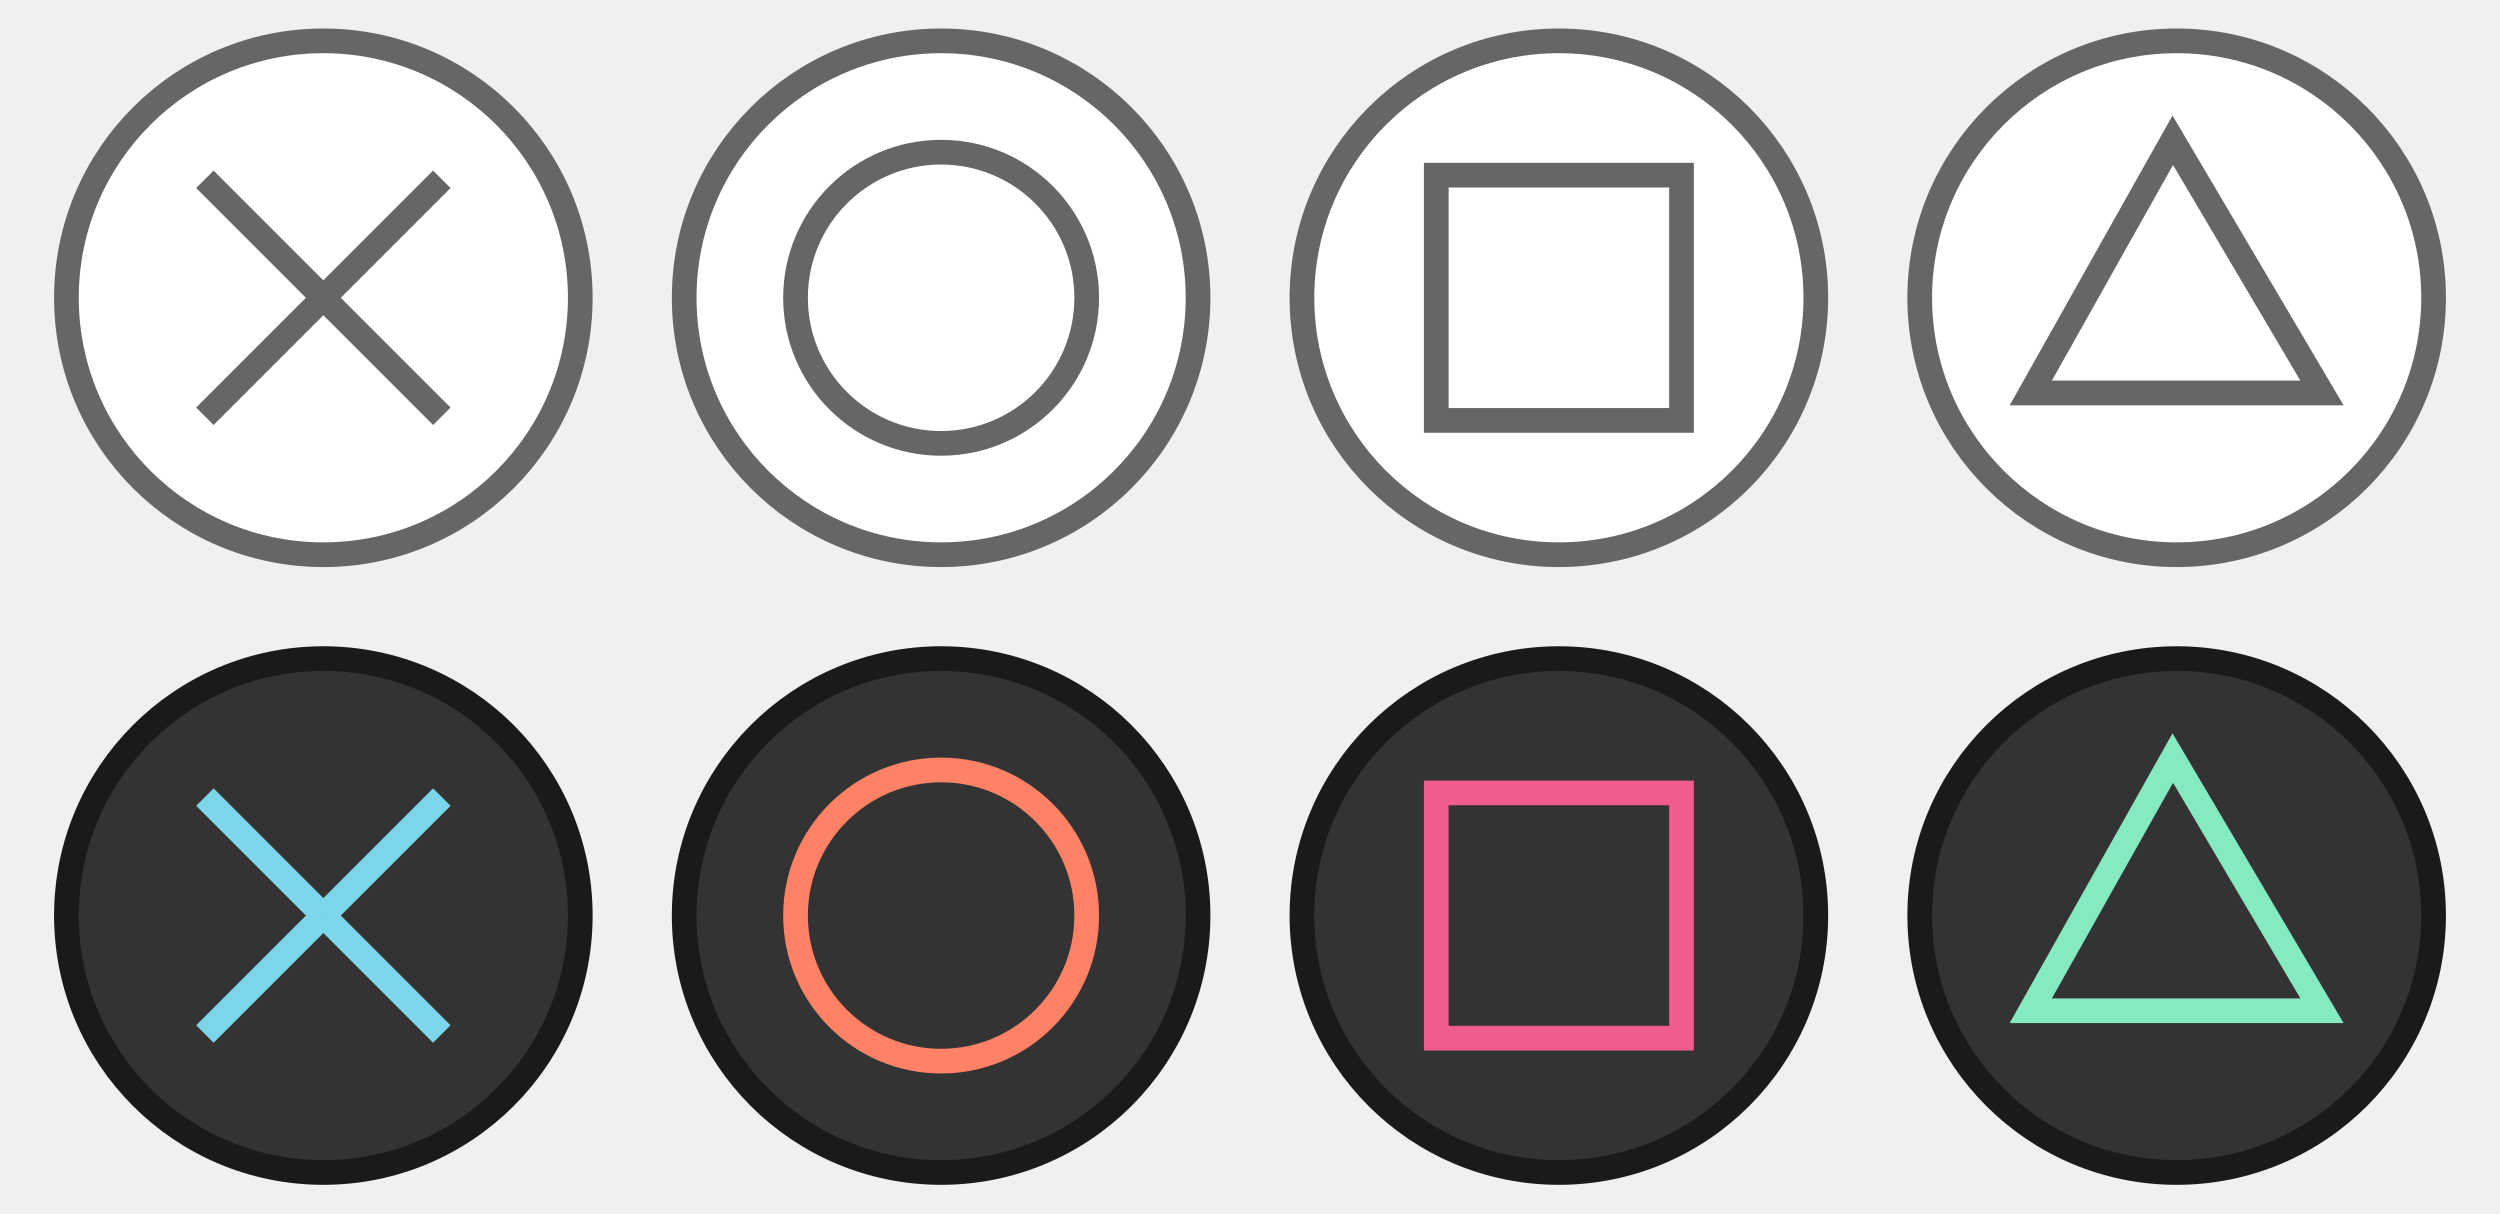
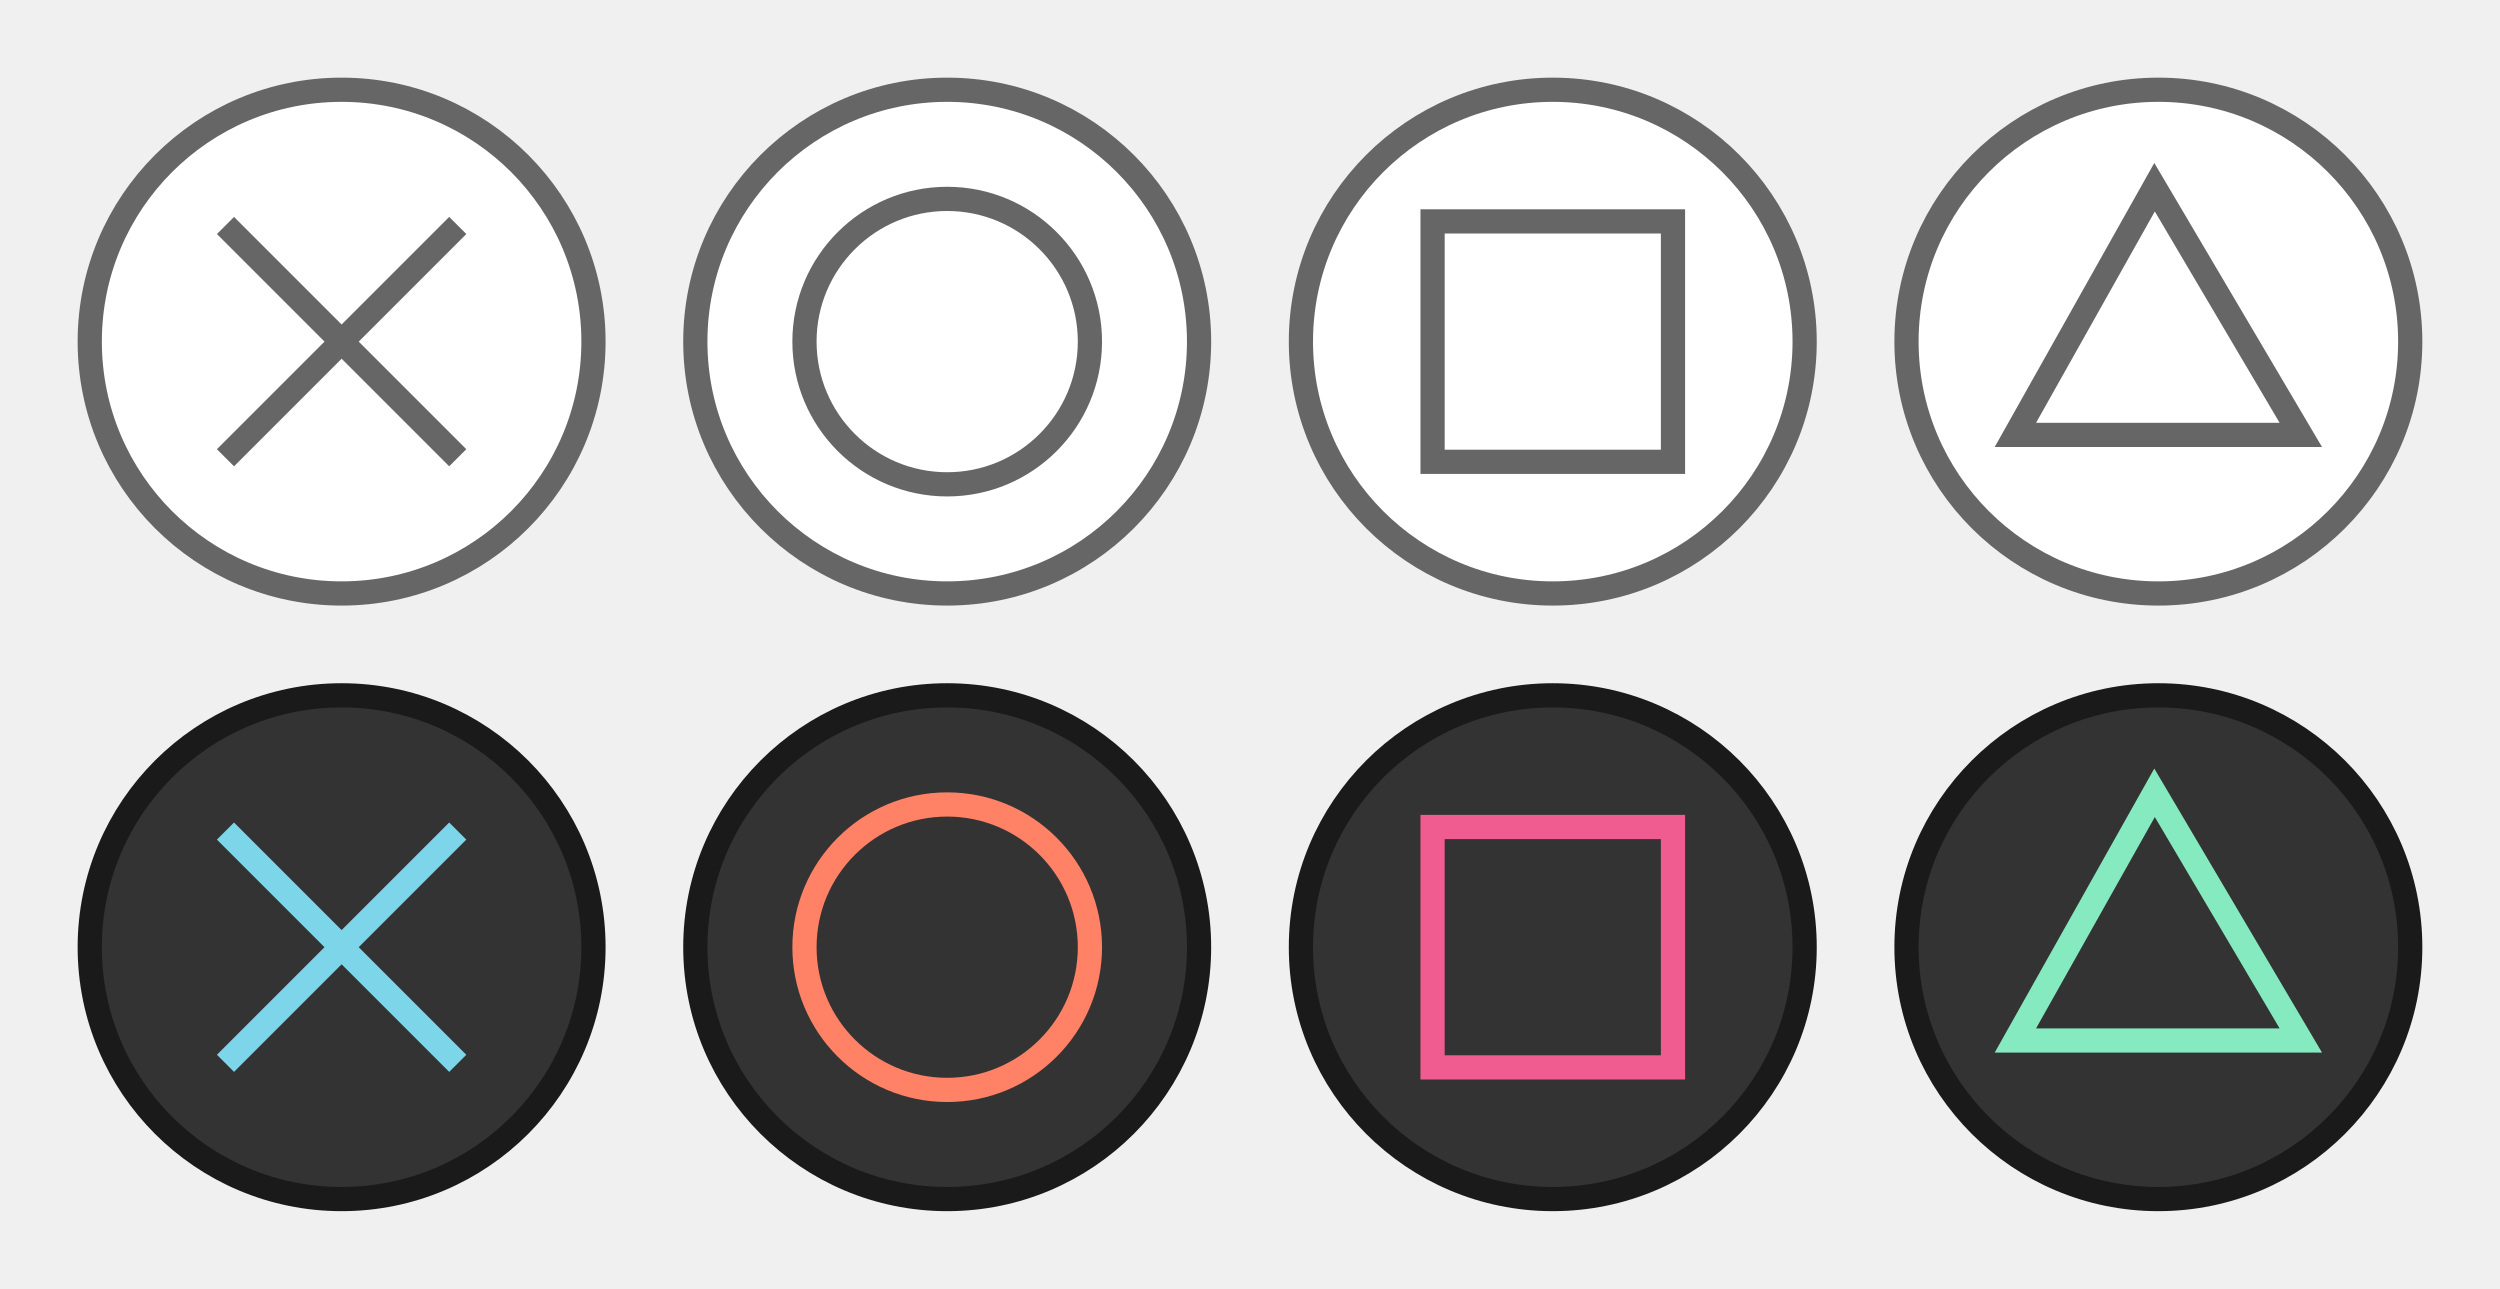
- <svg xmlns="http://www.w3.org/2000/svg" width="1193" height="579" viewBox="0 0 1193 579" fill="none">
+ <svg xmlns="http://www.w3.org/2000/svg" width="1217" height="627" viewBox="0 0 1217 627" fill="none">
  <g clip-path="url(#clip0_1_200)">
-     <path d="M1038.7 559.507C1106.41 559.507 1161.31 504.613 1161.31 436.899C1161.31 369.185 1106.41 314.291 1038.7 314.291C970.983 314.291 916.09 369.185 916.09 436.899C916.09 504.613 970.983 559.507 1038.7 559.507Z" fill="#333333" stroke="#1A1A1A" stroke-width="11.786" />
-     <path d="M1036.85 361.736L969.093 482.318H1108.05L1036.85 361.736Z" stroke="#86EAC1" stroke-width="11.786" />
-     <path d="M743.899 559.507C811.613 559.507 866.507 504.613 866.507 436.899C866.507 369.185 811.613 314.291 743.899 314.291C676.185 314.291 621.291 369.185 621.291 436.899C621.291 504.613 676.185 559.507 743.899 559.507Z" fill="#333333" stroke="#1A1A1A" stroke-width="11.786" />
-     <path d="M802.415 378.384H685.383V495.415H802.415V378.384Z" stroke="#F05B90" stroke-width="11.786" />
-     <path d="M449.101 559.507C516.815 559.507 571.709 504.613 571.709 436.899C571.709 369.185 516.815 314.291 449.101 314.291C381.386 314.291 326.493 369.185 326.493 436.899C326.493 504.613 381.386 559.507 449.101 559.507Z" fill="#333333" stroke="#1A1A1A" stroke-width="11.786" />
-     <path d="M449.101 506.377C487.473 506.377 518.579 475.271 518.579 436.899C518.579 398.528 487.473 367.421 449.101 367.421C410.729 367.421 379.623 398.528 379.623 436.899C379.623 475.271 410.729 506.377 449.101 506.377Z" stroke="#FF8266" stroke-width="11.786" />
-     <path d="M154.303 559.507C222.017 559.507 276.91 504.613 276.91 436.899C276.91 369.185 222.017 314.291 154.303 314.291C86.588 314.291 31.695 369.185 31.695 436.899C31.695 504.613 86.588 559.507 154.303 559.507Z" fill="#333333" stroke="#1A1A1A" stroke-width="11.786" />
-     <path d="M154.302 436.899L210.839 493.436" stroke="#7CD5E8" stroke-width="11.786" stroke-linejoin="bevel" />
-     <path d="M154.303 436.899L97.766 493.436" stroke="#7CD5E8" stroke-width="11.786" stroke-linejoin="bevel" />
-     <path d="M154.302 436.899L210.839 380.362" stroke="#7CD5E8" stroke-width="11.786" stroke-linejoin="bevel" />
-     <path d="M154.303 436.899L97.766 380.362" stroke="#7CD5E8" stroke-width="11.786" stroke-linejoin="bevel" />
-     <path d="M1038.7 264.709C1106.41 264.709 1161.31 209.815 1161.31 142.101C1161.31 74.386 1106.41 19.493 1038.7 19.493C970.983 19.493 916.09 74.386 916.09 142.101C916.09 209.815 970.983 264.709 1038.7 264.709Z" fill="white" stroke="#666666" stroke-width="11.786" />
-     <path d="M1036.85 66.938L969.093 187.52H1108.05L1036.85 66.938Z" stroke="#666666" stroke-width="11.786" />
-     <path d="M743.899 264.709C811.613 264.709 866.507 209.815 866.507 142.101C866.507 74.386 811.613 19.493 743.899 19.493C676.185 19.493 621.291 74.386 621.291 142.101C621.291 209.815 676.185 264.709 743.899 264.709Z" fill="white" stroke="#666666" stroke-width="11.786" />
-     <path d="M802.415 83.585H685.383V200.616H802.415V83.585Z" stroke="#666666" stroke-width="11.786" />
-     <path d="M449.101 264.708C516.815 264.708 571.709 209.815 571.709 142.101C571.709 74.386 516.815 19.493 449.101 19.493C381.386 19.493 326.493 74.386 326.493 142.101C326.493 209.815 381.386 264.708 449.101 264.708Z" fill="white" stroke="#666666" stroke-width="11.786" />
-     <path d="M449.101 211.579C487.473 211.579 518.579 180.472 518.579 142.101C518.579 103.729 487.473 72.623 449.101 72.623C410.729 72.623 379.623 103.729 379.623 142.101C379.623 180.472 410.729 211.579 449.101 211.579Z" stroke="#666666" stroke-width="11.786" />
-     <path d="M154.303 264.709C222.017 264.709 276.91 209.815 276.91 142.101C276.91 74.386 222.017 19.493 154.303 19.493C86.588 19.493 31.695 74.386 31.695 142.101C31.695 209.815 86.588 264.709 154.303 264.709Z" fill="white" stroke="#666666" stroke-width="11.786" />
-     <path d="M154.302 142.101L210.839 198.638" stroke="#666666" stroke-width="11.786" stroke-linejoin="bevel" />
-     <path d="M154.303 142.101L97.766 198.638" stroke="#666666" stroke-width="11.786" stroke-linejoin="bevel" />
-     <path d="M154.302 142.101L210.839 85.564" stroke="#666666" stroke-width="11.786" stroke-linejoin="bevel" />
-     <path d="M154.303 142.101L97.766 85.564" stroke="#666666" stroke-width="11.786" stroke-linejoin="bevel" />
+     <path d="M1050.69 583.702C1118.4 583.702 1173.3 528.808 1173.3 461.094C1173.3 393.38 1118.4 338.486 1050.69 338.486C982.976 338.486 928.083 393.38 928.083 461.094C928.083 528.808 982.976 583.702 1050.69 583.702Z" fill="#333333" stroke="#1A1A1A" stroke-width="11.786" />
+     <path d="M1048.84 385.931L981.086 506.513H1120.04L1048.84 385.931Z" stroke="#86EAC1" stroke-width="11.786" />
+     <path d="M755.892 583.702C823.607 583.702 878.5 528.808 878.5 461.094C878.5 393.38 823.607 338.486 755.892 338.486C688.178 338.486 633.284 393.38 633.284 461.094C633.284 528.808 688.178 583.702 755.892 583.702Z" fill="#333333" stroke="#1A1A1A" stroke-width="11.786" />
+     <path d="M814.408 402.578H697.376V519.61H814.408V402.578Z" stroke="#F05B90" stroke-width="11.786" />
+     <path d="M461.094 583.702C528.808 583.702 583.702 528.808 583.702 461.094C583.702 393.38 528.808 338.486 461.094 338.486C393.38 338.486 338.486 393.38 338.486 461.094C338.486 528.808 393.38 583.702 461.094 583.702Z" fill="#333333" stroke="#1A1A1A" stroke-width="11.786" />
+     <path d="M461.094 530.572C499.466 530.572 530.572 499.466 530.572 461.094C530.572 422.722 499.466 391.616 461.094 391.616C422.722 391.616 391.616 422.722 391.616 461.094C391.616 499.466 422.722 530.572 461.094 530.572Z" stroke="#FF8266" stroke-width="11.786" />
+     <path d="M166.296 583.702C234.01 583.702 288.903 528.808 288.903 461.094C288.903 393.38 234.01 338.486 166.296 338.486C98.581 338.486 43.688 393.38 43.688 461.094C43.688 528.808 98.581 583.702 166.296 583.702Z" fill="#333333" stroke="#1A1A1A" stroke-width="11.786" />
+     <path d="M166.296 461.094L222.832 517.631" stroke="#7CD5E8" stroke-width="11.786" stroke-linejoin="bevel" />
+     <path d="M166.296 461.094L109.759 517.631" stroke="#7CD5E8" stroke-width="11.786" stroke-linejoin="bevel" />
+     <path d="M166.296 461.094L222.832 404.557" stroke="#7CD5E8" stroke-width="11.786" stroke-linejoin="bevel" />
+     <path d="M166.296 461.094L109.759 404.557" stroke="#7CD5E8" stroke-width="11.786" stroke-linejoin="bevel" />
+     <path d="M1050.69 288.904C1118.4 288.904 1173.3 234.01 1173.3 166.296C1173.3 98.581 1118.4 43.688 1050.69 43.688C982.976 43.688 928.083 98.581 928.083 166.296C928.083 234.01 982.976 288.904 1050.69 288.904Z" fill="white" stroke="#666666" stroke-width="11.786" />
+     <path d="M1048.84 91.133L981.086 211.714H1120.04L1048.84 91.133Z" stroke="#666666" stroke-width="11.786" />
+     <path d="M755.892 288.904C823.607 288.904 878.5 234.01 878.5 166.296C878.5 98.581 823.607 43.688 755.892 43.688C688.178 43.688 633.284 98.581 633.284 166.296C633.284 234.01 688.178 288.904 755.892 288.904Z" fill="white" stroke="#666666" stroke-width="11.786" />
+     <path d="M814.408 107.78H697.376V224.811H814.408V107.78Z" stroke="#666666" stroke-width="11.786" />
+     <path d="M461.094 288.903C528.808 288.903 583.702 234.01 583.702 166.296C583.702 98.581 528.808 43.688 461.094 43.688C393.38 43.688 338.486 98.581 338.486 166.296C338.486 234.01 393.38 288.903 461.094 288.903Z" fill="white" stroke="#666666" stroke-width="11.786" />
+     <path d="M461.094 235.774C499.466 235.774 530.572 204.667 530.572 166.296C530.572 127.924 499.466 96.818 461.094 96.818C422.722 96.818 391.616 127.924 391.616 166.296C391.616 204.667 422.722 235.774 461.094 235.774Z" stroke="#666666" stroke-width="11.786" />
+     <path d="M166.296 288.904C234.01 288.904 288.903 234.01 288.903 166.296C288.903 98.581 234.01 43.688 166.296 43.688C98.581 43.688 43.688 98.581 43.688 166.296C43.688 234.01 98.581 288.904 166.296 288.904Z" fill="white" stroke="#666666" stroke-width="11.786" />
+     <path d="M166.296 166.296L222.832 222.833" stroke="#666666" stroke-width="11.786" stroke-linejoin="bevel" />
+     <path d="M166.296 166.296L109.759 222.833" stroke="#666666" stroke-width="11.786" stroke-linejoin="bevel" />
+     <path d="M166.296 166.296L222.832 109.759" stroke="#666666" stroke-width="11.786" stroke-linejoin="bevel" />
+     <path d="M166.296 166.296L109.759 109.759" stroke="#666666" stroke-width="11.786" stroke-linejoin="bevel" />
  </g>
  <defs>
    <clipPath id="clip0_1_200">
-       <rect width="1193" height="579" fill="white" />
+       <rect width="1217" height="627" fill="white" />
    </clipPath>
  </defs>
</svg>
